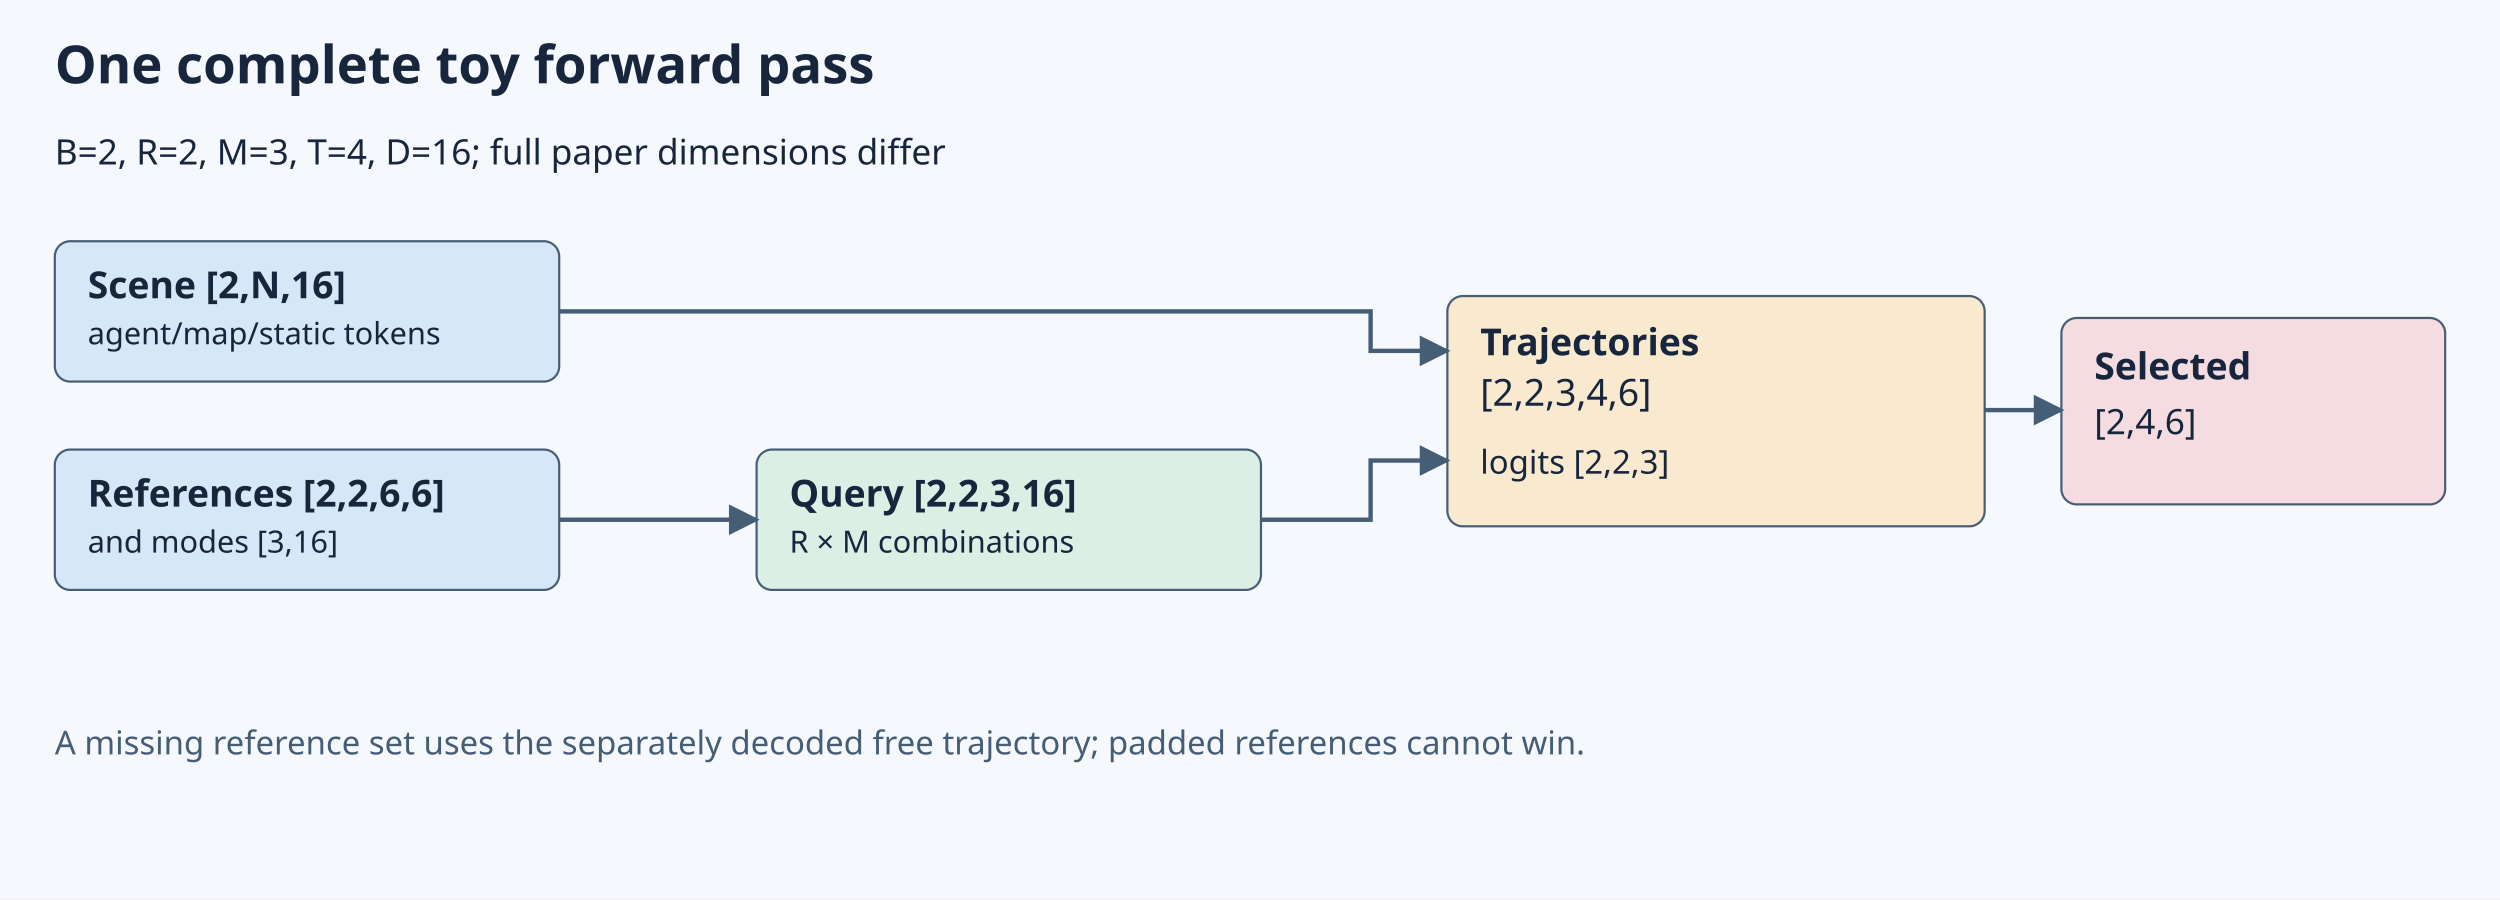
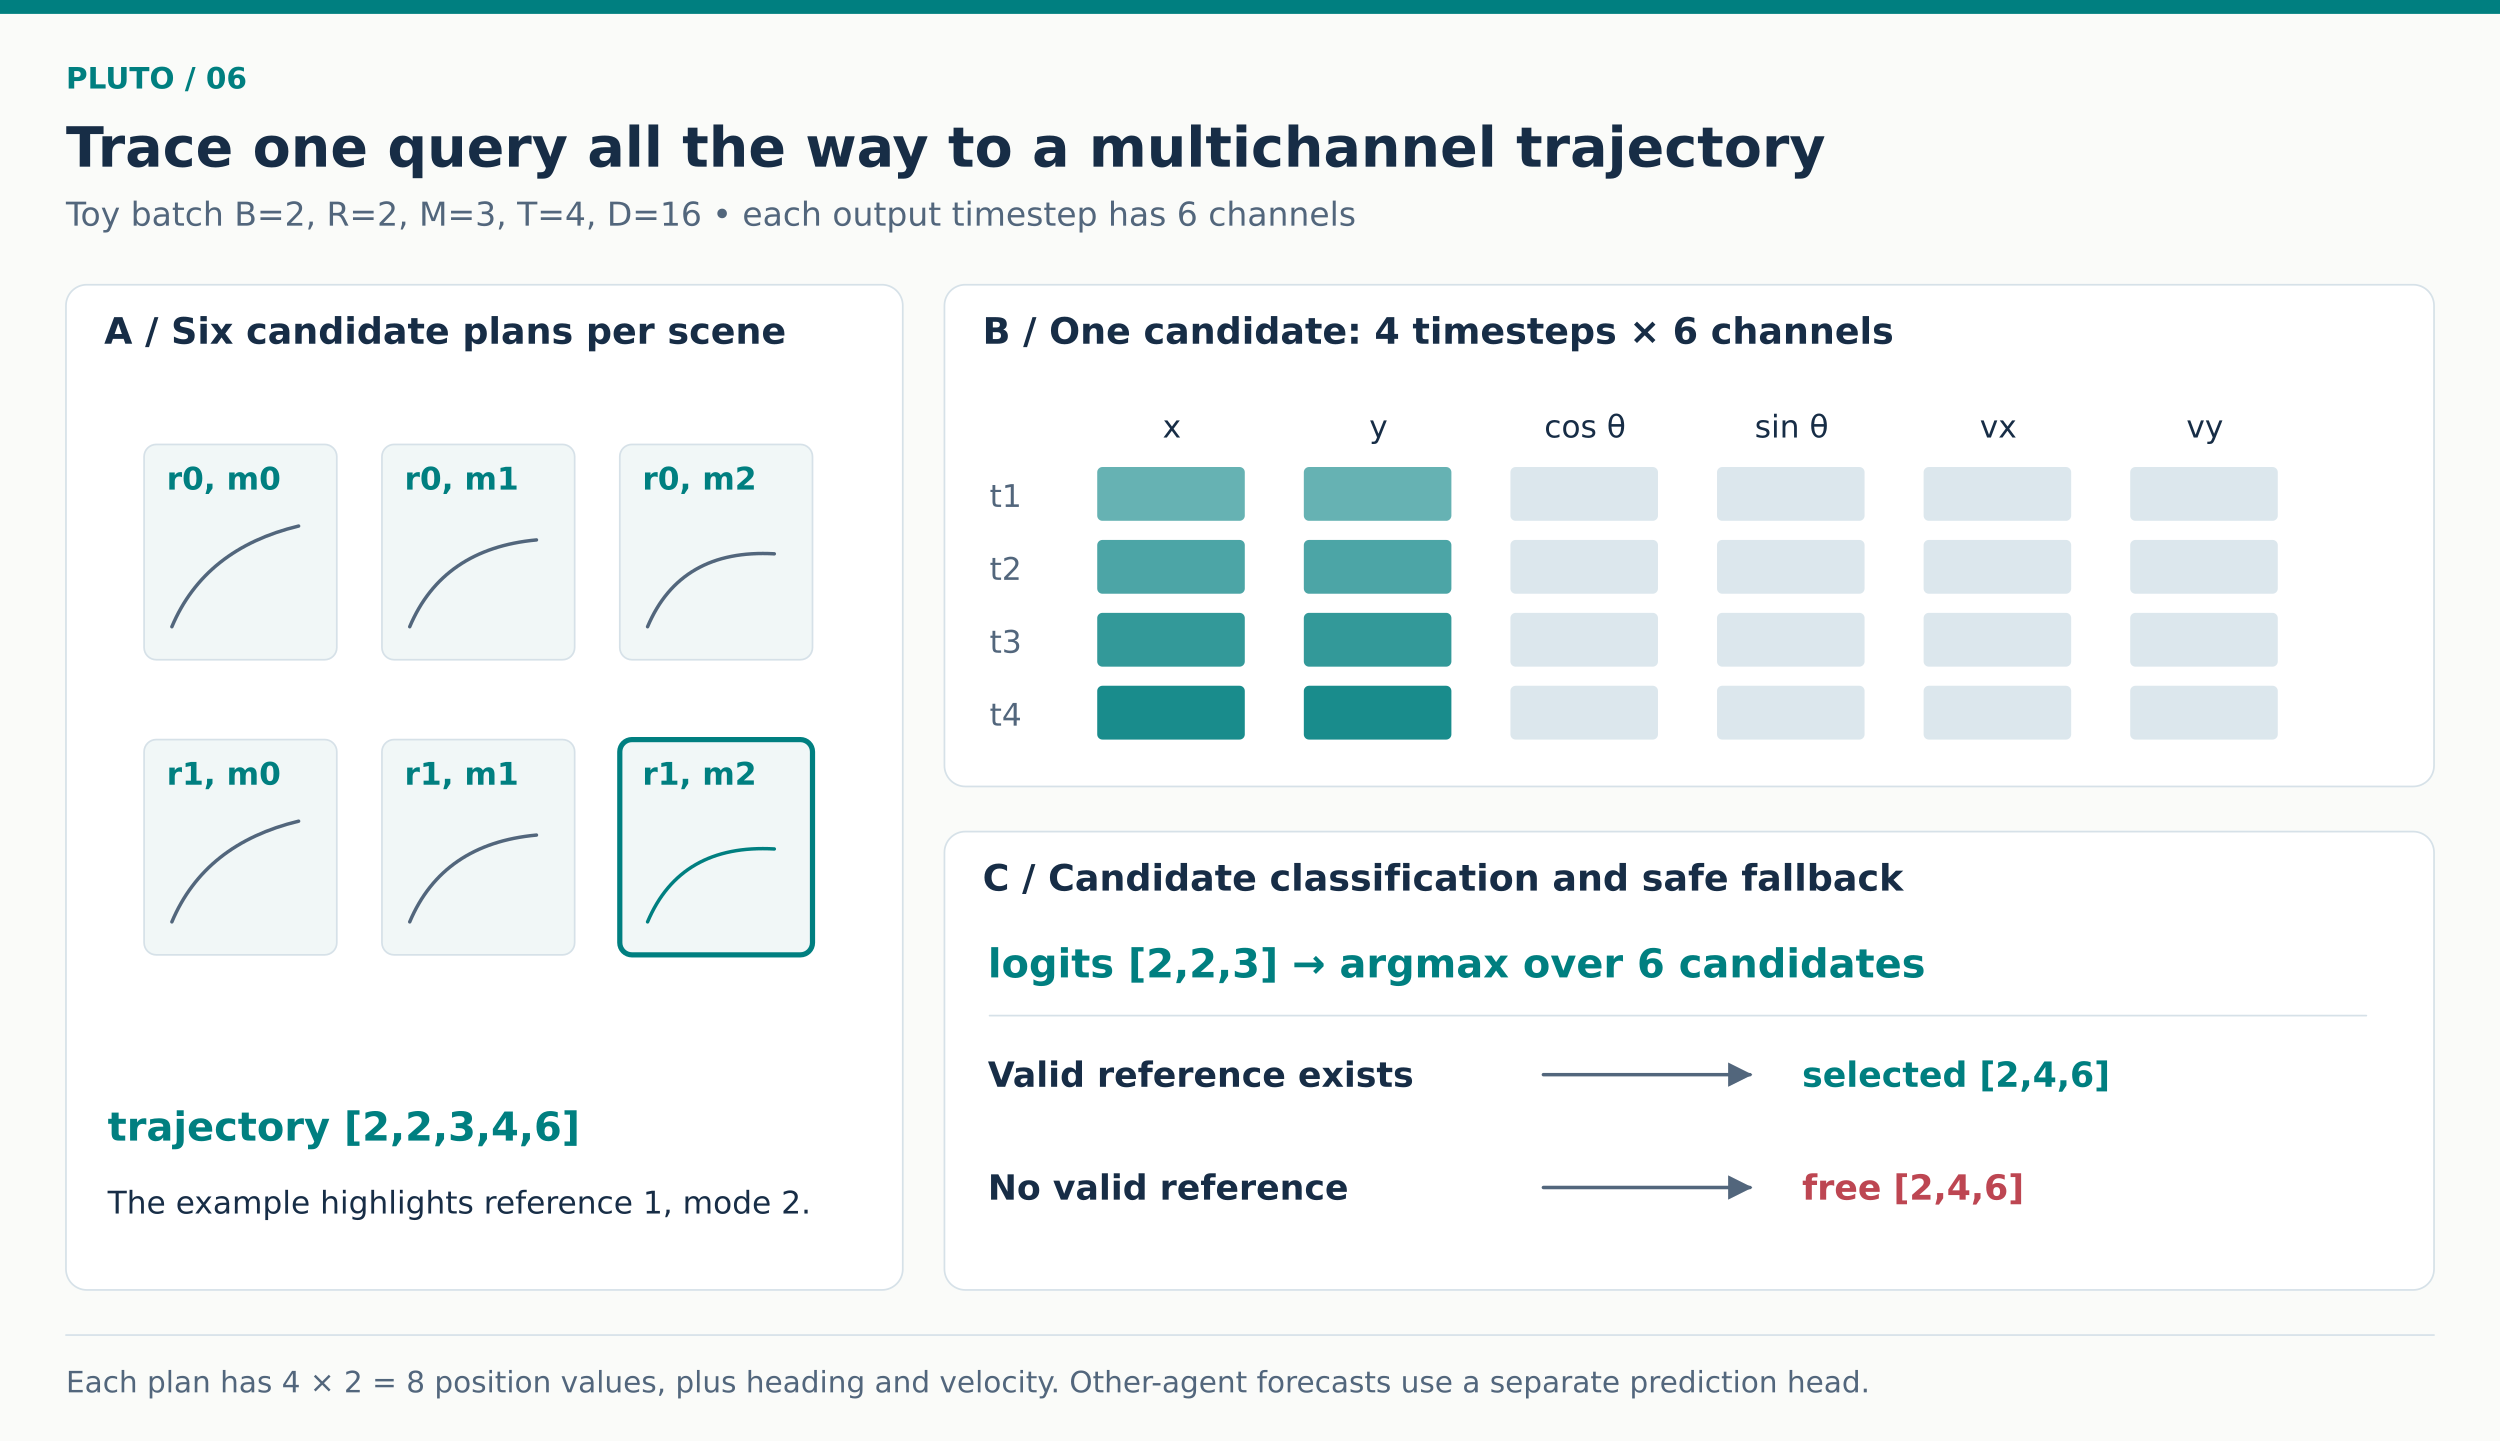
- <svg xmlns="http://www.w3.org/2000/svg" width="1140" height="410" viewBox="0 0 1140 410">
-   <rect width="100%" height="100%" fill="#f5f8fc" />
+ <svg xmlns="http://www.w3.org/2000/svg" width="1440" height="830" viewBox="0 0 1440 830">
  <defs>
-     <marker id="a" viewBox="0 0 10 10" refX="9" refY="5" markerWidth="7" markerHeight="7" orient="auto">
-       <path d="M0 0 L10 5 L0 10Z" fill="#465d76" />
+     <marker id="arrow" viewBox="0 0 10 10" refX="9" refY="5" markerWidth="7" markerHeight="7" orient="auto">
+       <path d="M0 0L10 5L0 10Z" fill="#52667c" />
    </marker>
+     <pattern id="hatch" width="8" height="8" patternUnits="userSpaceOnUse">
+       <path d="M0 8L8 0" stroke="#b9c7d2" stroke-width="1" />
+     </pattern>
  </defs>
-   <text x="25" y="38" font-family="sans-serif" font-size="24" font-weight="bold" fill="#18263d">One complete toy forward pass</text>
-   <text x="25" y="75" font-family="sans-serif" font-size="16" font-weight="normal" fill="#18263d">B=2, R=2, M=3, T=4, D=16; full paper dimensions differ</text>
-   <rect x="25" y="110" width="230" height="64" rx="7" fill="#d6e8f7" stroke="#465d76" />
-   <text x="40" y="136" font-family="sans-serif" font-size="17" font-weight="bold" fill="#18263d">Scene [2,N,16]</text>
-   <text x="40" y="157" font-family="sans-serif" font-size="14" font-weight="normal" fill="#18263d">agent/map/static tokens</text>
-   <rect x="25" y="205" width="230" height="64" rx="7" fill="#d6e8f7" stroke="#465d76" />
-   <text x="40" y="231" font-family="sans-serif" font-size="17" font-weight="bold" fill="#18263d">References [2,2,6,6]</text>
-   <text x="40" y="252" font-family="sans-serif" font-size="14" font-weight="normal" fill="#18263d">and modes [3,16]</text>
-   <rect x="345" y="205" width="230" height="64" rx="7" fill="#dcefe4" stroke="#465d76" />
-   <text x="360" y="231" font-family="sans-serif" font-size="17" font-weight="bold" fill="#18263d">Query [2,2,3,16]</text>
-   <text x="360" y="252" font-family="sans-serif" font-size="14" font-weight="normal" fill="#18263d">R × M combinations</text>
-   <path d="M255 237 H345" fill="none" stroke="#465d76" stroke-width="2" marker-end="url(#a)" />
-   <rect x="660" y="135" width="245" height="105" rx="7" fill="#f9e9ce" stroke="#465d76" />
-   <text x="675" y="162" font-family="sans-serif" font-size="17" font-weight="bold" fill="#18263d">Trajectories</text>
-   <text x="675" y="185" font-family="sans-serif" font-size="17" font-weight="normal" fill="#18263d">[2,2,3,4,6]</text>
-   <text x="675" y="216" font-family="sans-serif" font-size="15" font-weight="normal" fill="#18263d">logits [2,2,3]</text>
-   <path d="M255 142 H625 V160 H660" fill="none" stroke="#465d76" stroke-width="2" marker-end="url(#a)" />
-   <path d="M575 237 H625 V210 H660" fill="none" stroke="#465d76" stroke-width="2" marker-end="url(#a)" />
-   <rect x="940" y="145" width="175" height="85" rx="7" fill="#f5dce0" stroke="#465d76" />
-   <text x="955" y="173" font-family="sans-serif" font-size="17" font-weight="bold" fill="#18263d">Selected</text>
-   <text x="955" y="198" font-family="sans-serif" font-size="16" font-weight="normal" fill="#18263d">[2,4,6]</text>
-   <path d="M905 187 H940" fill="none" stroke="#465d76" stroke-width="2" marker-end="url(#a)" />
-   <text x="25" y="344" font-family="sans-serif" font-size="15" font-weight="normal" fill="#465d76">A missing reference set uses the separately decoded free trajectory; padded references cannot win.</text>
+   <rect width="1440" height="830" fill="#fafbf9" />
+   <rect width="1440" height="8" fill="#007f80" />
+   <text x="38" y="51" font-family="DejaVu Sans,sans-serif" font-size="17" fill="#007f80" font-weight="700" text-anchor="start">PLUTO / 06</text>
+   <text x="38" y="96" font-family="DejaVu Sans,sans-serif" font-size="32" fill="#172d46" font-weight="700" text-anchor="start">Trace one query all the way to a multichannel trajectory</text>
+   <text x="38" y="130" font-family="DejaVu Sans,sans-serif" font-size="19" fill="#52667c" font-weight="400" text-anchor="start">Toy batch B=2, R=2, M=3, T=4, D=16 • each output timestep has 6 channels</text>
+   <rect x="38" y="164" width="482" height="579" rx="12" fill="white" stroke="#d6e1e8" />
+   <text x="60" y="198" font-family="DejaVu Sans,sans-serif" font-size="21" fill="#172d46" font-weight="700" text-anchor="start">A / Six candidate plans per scene</text>
+   <rect x="83" y="256" width="111" height="124" rx="7" fill="#f1f7f7" stroke="#d6e1e8" stroke-width="1" />
+   <text x="96" y="282" font-family="DejaVu Sans,sans-serif" font-size="18" fill="#007f80" font-weight="700" text-anchor="start">r0, m0</text>
+   <path d="M99 361 Q118 316 172 303" fill="none" stroke="#52667c" stroke-width="2" stroke-linecap="round" stroke-linejoin="round" />
+   <rect x="220" y="256" width="111" height="124" rx="7" fill="#f1f7f7" stroke="#d6e1e8" stroke-width="1" />
+   <text x="233" y="282" font-family="DejaVu Sans,sans-serif" font-size="18" fill="#007f80" font-weight="700" text-anchor="start">r0, m1</text>
+   <path d="M236 361 Q255 316 309 311" fill="none" stroke="#52667c" stroke-width="2" stroke-linecap="round" stroke-linejoin="round" />
+   <rect x="357" y="256" width="111" height="124" rx="7" fill="#f1f7f7" stroke="#d6e1e8" stroke-width="1" />
+   <text x="370" y="282" font-family="DejaVu Sans,sans-serif" font-size="18" fill="#007f80" font-weight="700" text-anchor="start">r0, m2</text>
+   <path d="M373 361 Q392 316 446 319" fill="none" stroke="#52667c" stroke-width="2" stroke-linecap="round" stroke-linejoin="round" />
+   <rect x="83" y="426" width="111" height="124" rx="7" fill="#f1f7f7" stroke="#d6e1e8" stroke-width="1" />
+   <text x="96" y="452" font-family="DejaVu Sans,sans-serif" font-size="18" fill="#007f80" font-weight="700" text-anchor="start">r1, m0</text>
+   <path d="M99 531 Q118 486 172 473" fill="none" stroke="#52667c" stroke-width="2" stroke-linecap="round" stroke-linejoin="round" />
+   <rect x="220" y="426" width="111" height="124" rx="7" fill="#f1f7f7" stroke="#d6e1e8" stroke-width="1" />
+   <text x="233" y="452" font-family="DejaVu Sans,sans-serif" font-size="18" fill="#007f80" font-weight="700" text-anchor="start">r1, m1</text>
+   <path d="M236 531 Q255 486 309 481" fill="none" stroke="#52667c" stroke-width="2" stroke-linecap="round" stroke-linejoin="round" />
+   <rect x="357" y="426" width="111" height="124" rx="7" fill="#f1f7f7" stroke="#007f80" stroke-width="3" />
+   <text x="370" y="452" font-family="DejaVu Sans,sans-serif" font-size="18" fill="#007f80" font-weight="700" text-anchor="start">r1, m2</text>
+   <path d="M373 531 Q392 486 446 489" fill="none" stroke="#007f80" stroke-width="2" stroke-linecap="round" stroke-linejoin="round" />
+   <text x="62" y="657" font-family="DejaVu Sans,sans-serif" font-size="23" fill="#007f80" font-weight="700" text-anchor="start">trajectory [2,2,3,4,6]</text>
+   <text x="62" y="699" font-family="DejaVu Sans,sans-serif" font-size="18" fill="#172d46" font-weight="400" text-anchor="start">The example highlights reference 1, mode 2.</text>
+   <rect x="544" y="164" width="858" height="289" rx="12" fill="white" stroke="#d6e1e8" />
+   <text x="566" y="198" font-family="DejaVu Sans,sans-serif" font-size="21" fill="#172d46" font-weight="700" text-anchor="start">B / One candidate: 4 timesteps × 6 channels</text>
+   <text x="675" y="252" font-family="DejaVu Sans,sans-serif" font-size="18" fill="#172d46" font-weight="400" text-anchor="middle">x</text>
+   <text x="794" y="252" font-family="DejaVu Sans,sans-serif" font-size="18" fill="#172d46" font-weight="400" text-anchor="middle">y</text>
+   <text x="913" y="252" font-family="DejaVu Sans,sans-serif" font-size="18" fill="#172d46" font-weight="400" text-anchor="middle">cos θ</text>
+   <text x="1032" y="252" font-family="DejaVu Sans,sans-serif" font-size="18" fill="#172d46" font-weight="400" text-anchor="middle">sin θ</text>
+   <text x="1151" y="252" font-family="DejaVu Sans,sans-serif" font-size="18" fill="#172d46" font-weight="400" text-anchor="middle">vx</text>
+   <text x="1270" y="252" font-family="DejaVu Sans,sans-serif" font-size="18" fill="#172d46" font-weight="400" text-anchor="middle">vy</text>
+   <text x="570" y="292" font-family="DejaVu Sans,sans-serif" font-size="18" fill="#52667c" font-weight="400" text-anchor="start">t1</text>
+   <rect x="632" y="269" width="85" height="31" rx="3" fill="#007f80" stroke="none" opacity="0.6" />
+   <rect x="751" y="269" width="85" height="31" rx="3" fill="#007f80" stroke="none" opacity="0.6" />
+   <rect x="870" y="269" width="85" height="31" rx="3" fill="#dce7ed" stroke="none" opacity="1" />
+   <rect x="989" y="269" width="85" height="31" rx="3" fill="#dce7ed" stroke="none" opacity="1" />
+   <rect x="1108" y="269" width="85" height="31" rx="3" fill="#dce7ed" stroke="none" opacity="1" />
+   <rect x="1227" y="269" width="85" height="31" rx="3" fill="#dce7ed" stroke="none" opacity="1" />
+   <text x="570" y="334" font-family="DejaVu Sans,sans-serif" font-size="18" fill="#52667c" font-weight="400" text-anchor="start">t2</text>
+   <rect x="632" y="311" width="85" height="31" rx="3" fill="#007f80" stroke="none" opacity="0.7" />
+   <rect x="751" y="311" width="85" height="31" rx="3" fill="#007f80" stroke="none" opacity="0.7" />
+   <rect x="870" y="311" width="85" height="31" rx="3" fill="#dce7ed" stroke="none" opacity="1" />
+   <rect x="989" y="311" width="85" height="31" rx="3" fill="#dce7ed" stroke="none" opacity="1" />
+   <rect x="1108" y="311" width="85" height="31" rx="3" fill="#dce7ed" stroke="none" opacity="1" />
+   <rect x="1227" y="311" width="85" height="31" rx="3" fill="#dce7ed" stroke="none" opacity="1" />
+   <text x="570" y="376" font-family="DejaVu Sans,sans-serif" font-size="18" fill="#52667c" font-weight="400" text-anchor="start">t3</text>
+   <rect x="632" y="353" width="85" height="31" rx="3" fill="#007f80" stroke="none" opacity="0.8" />
+   <rect x="751" y="353" width="85" height="31" rx="3" fill="#007f80" stroke="none" opacity="0.8" />
+   <rect x="870" y="353" width="85" height="31" rx="3" fill="#dce7ed" stroke="none" opacity="1" />
+   <rect x="989" y="353" width="85" height="31" rx="3" fill="#dce7ed" stroke="none" opacity="1" />
+   <rect x="1108" y="353" width="85" height="31" rx="3" fill="#dce7ed" stroke="none" opacity="1" />
+   <rect x="1227" y="353" width="85" height="31" rx="3" fill="#dce7ed" stroke="none" opacity="1" />
+   <text x="570" y="418" font-family="DejaVu Sans,sans-serif" font-size="18" fill="#52667c" font-weight="400" text-anchor="start">t4</text>
+   <rect x="632" y="395" width="85" height="31" rx="3" fill="#007f80" stroke="none" opacity="0.9" />
+   <rect x="751" y="395" width="85" height="31" rx="3" fill="#007f80" stroke="none" opacity="0.9" />
+   <rect x="870" y="395" width="85" height="31" rx="3" fill="#dce7ed" stroke="none" opacity="1" />
+   <rect x="989" y="395" width="85" height="31" rx="3" fill="#dce7ed" stroke="none" opacity="1" />
+   <rect x="1108" y="395" width="85" height="31" rx="3" fill="#dce7ed" stroke="none" opacity="1" />
+   <rect x="1227" y="395" width="85" height="31" rx="3" fill="#dce7ed" stroke="none" opacity="1" />
+   <rect x="544" y="479" width="858" height="264" rx="12" fill="white" stroke="#d6e1e8" />
+   <text x="566" y="513" font-family="DejaVu Sans,sans-serif" font-size="21" fill="#172d46" font-weight="700" text-anchor="start">C / Candidate classification and safe fallback</text>
+   <text x="569" y="563" font-family="DejaVu Sans,sans-serif" font-size="23" fill="#007f80" font-weight="700" text-anchor="start">logits [2,2,3] → argmax over 6 candidates</text>
+   <path d="M570 585 H1363" fill="none" stroke="#d6e1e8" stroke-width="1" stroke-linecap="round" stroke-linejoin="round" />
+   <text x="569" y="626" font-family="DejaVu Sans,sans-serif" font-size="20" fill="#172d46" font-weight="700" text-anchor="start">Valid reference exists</text>
+   <text x="1038" y="626" font-family="DejaVu Sans,sans-serif" font-size="20" fill="#007f80" font-weight="700" text-anchor="start">selected [2,4,6]</text>
+   <path d="M889 619 H1008" fill="none" stroke="#52667c" stroke-width="2" stroke-linecap="round" stroke-linejoin="round" marker-end="url(#arrow)" />
+   <text x="569" y="691" font-family="DejaVu Sans,sans-serif" font-size="20" fill="#172d46" font-weight="700" text-anchor="start">No valid reference</text>
+   <text x="1038" y="691" font-family="DejaVu Sans,sans-serif" font-size="20" fill="#bd4652" font-weight="700" text-anchor="start">free [2,4,6]</text>
+   <path d="M889 684 H1008" fill="none" stroke="#52667c" stroke-width="2" stroke-linecap="round" stroke-linejoin="round" marker-end="url(#arrow)" />
+   <path d="M38 769 H1402" fill="none" stroke="#d6e1e8" stroke-width="1" stroke-linecap="round" stroke-linejoin="round" />
+   <text x="38" y="802" font-family="DejaVu Sans,sans-serif" font-size="17" fill="#52667c" font-weight="400" text-anchor="start">Each plan has 4 × 2 = 8 position values, plus heading and velocity. Other-agent forecasts use a separate prediction head.</text>
</svg>
